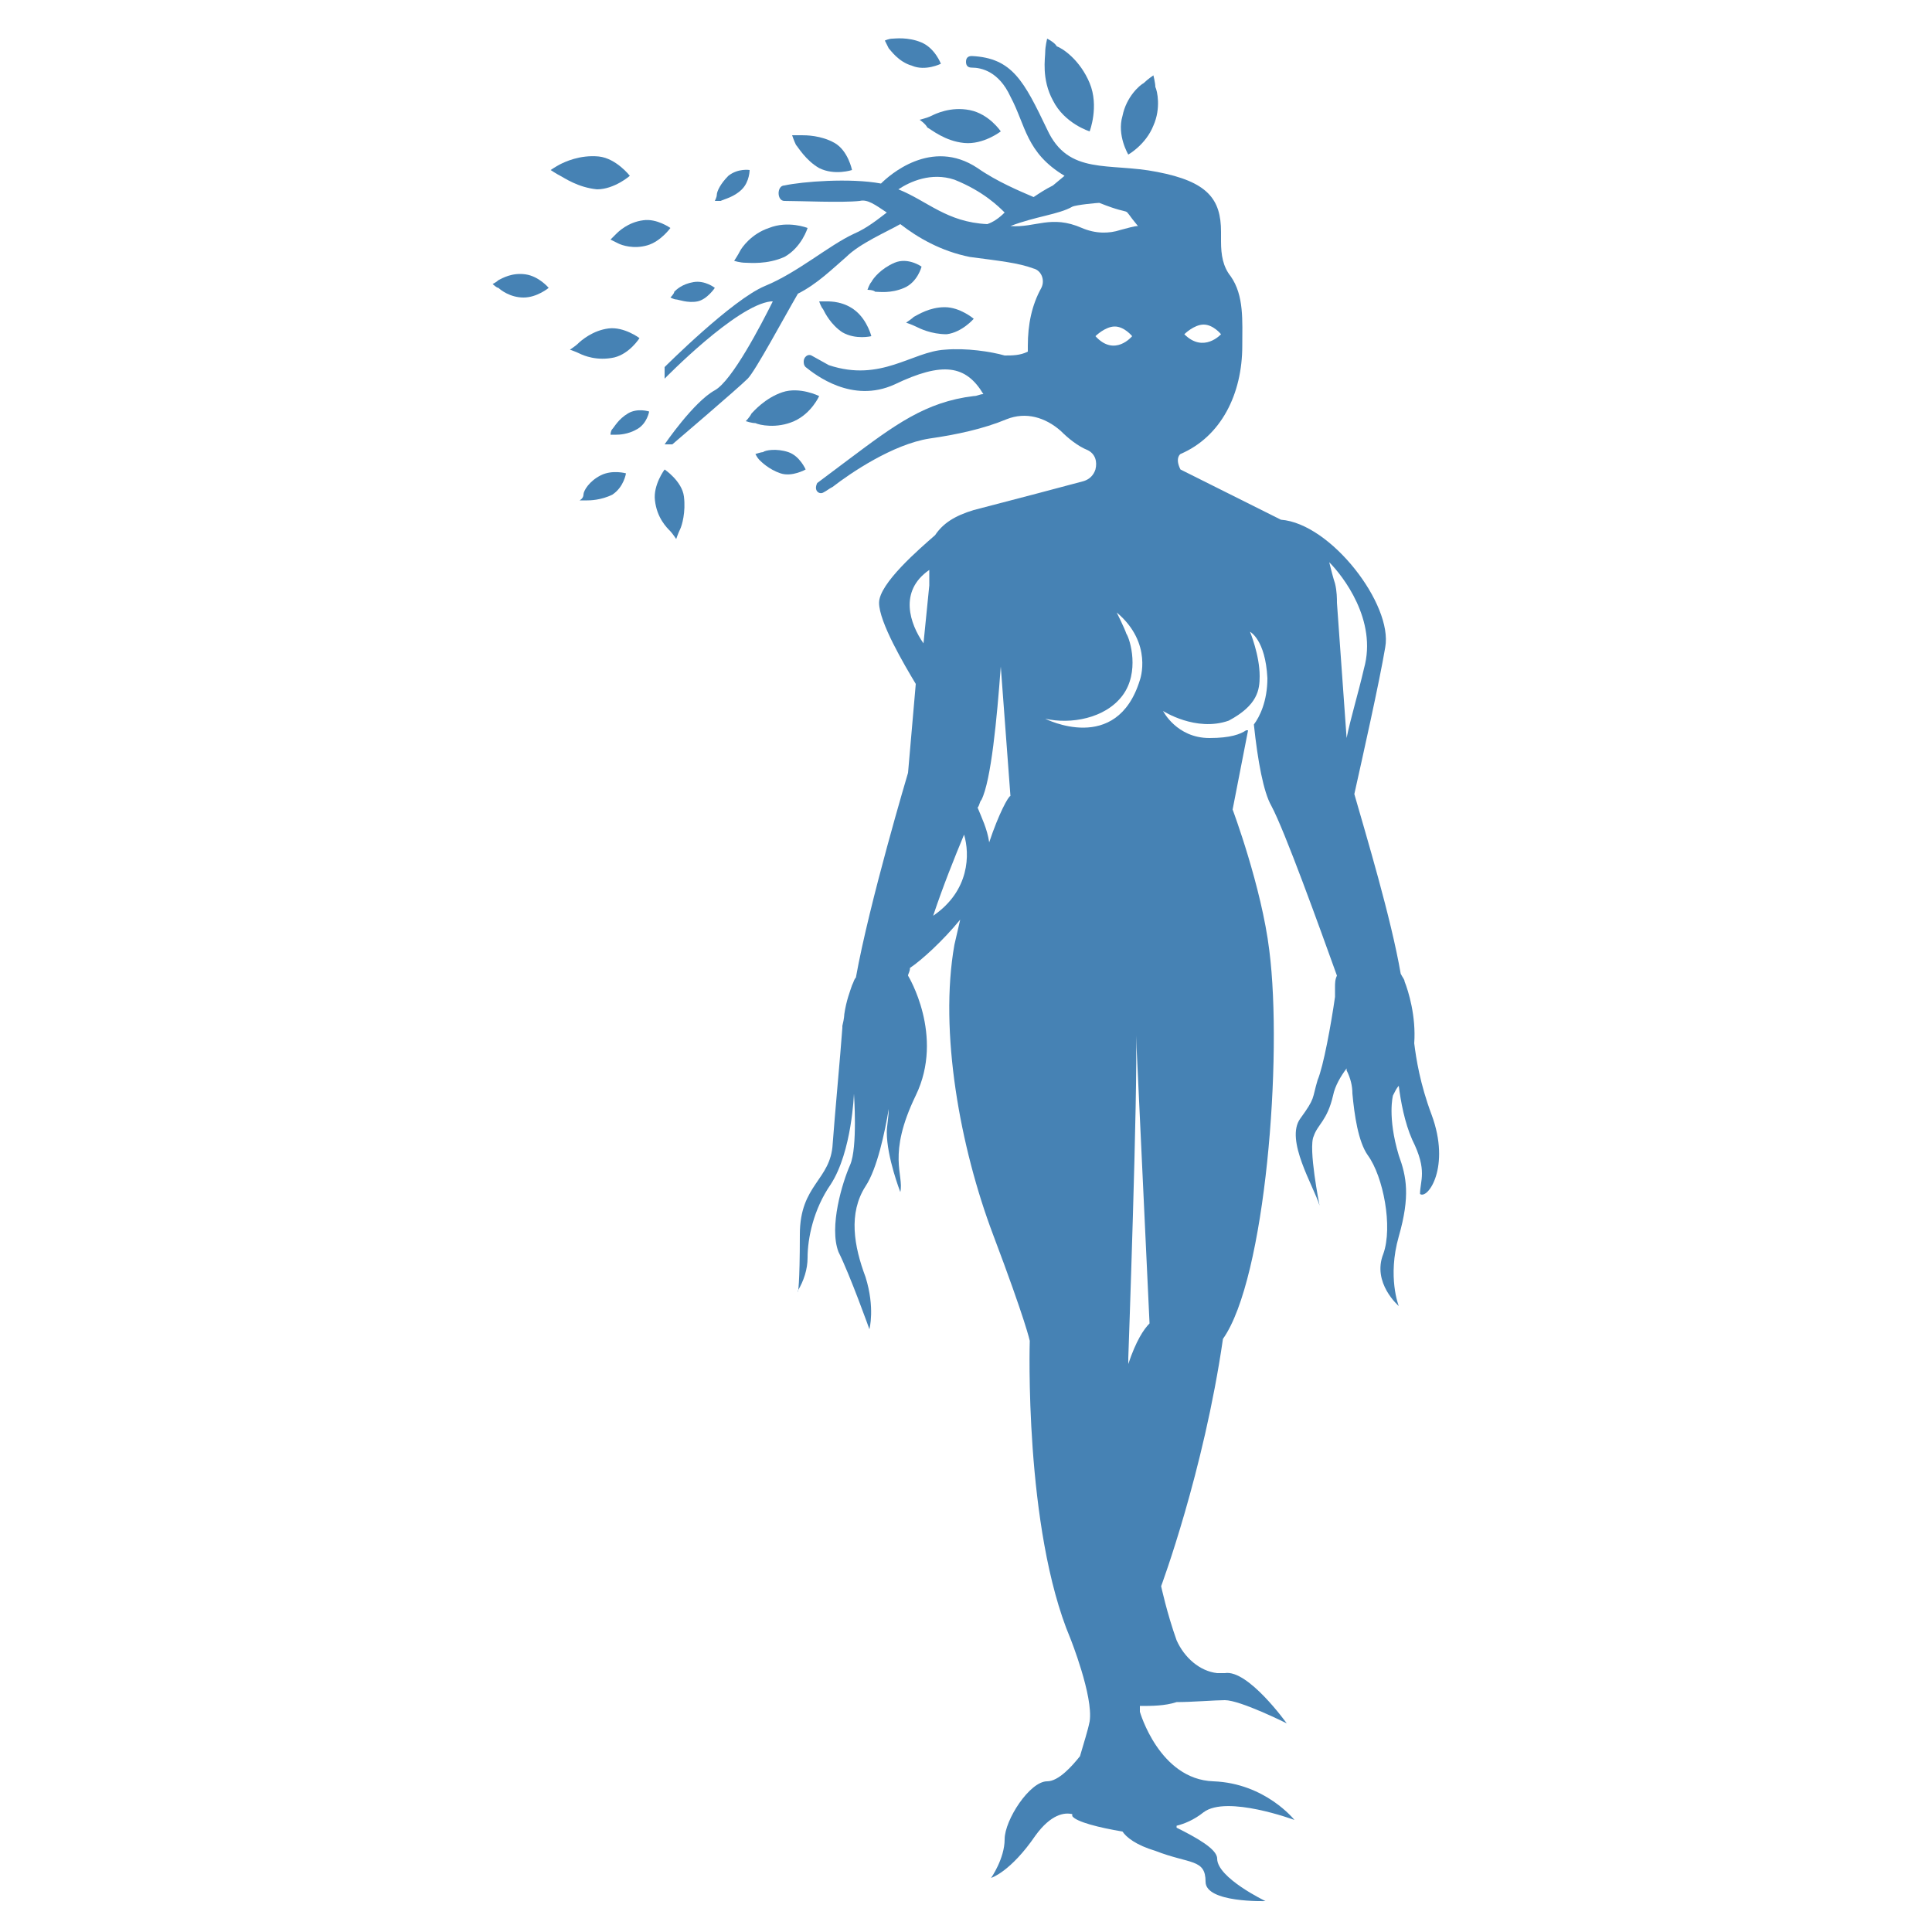
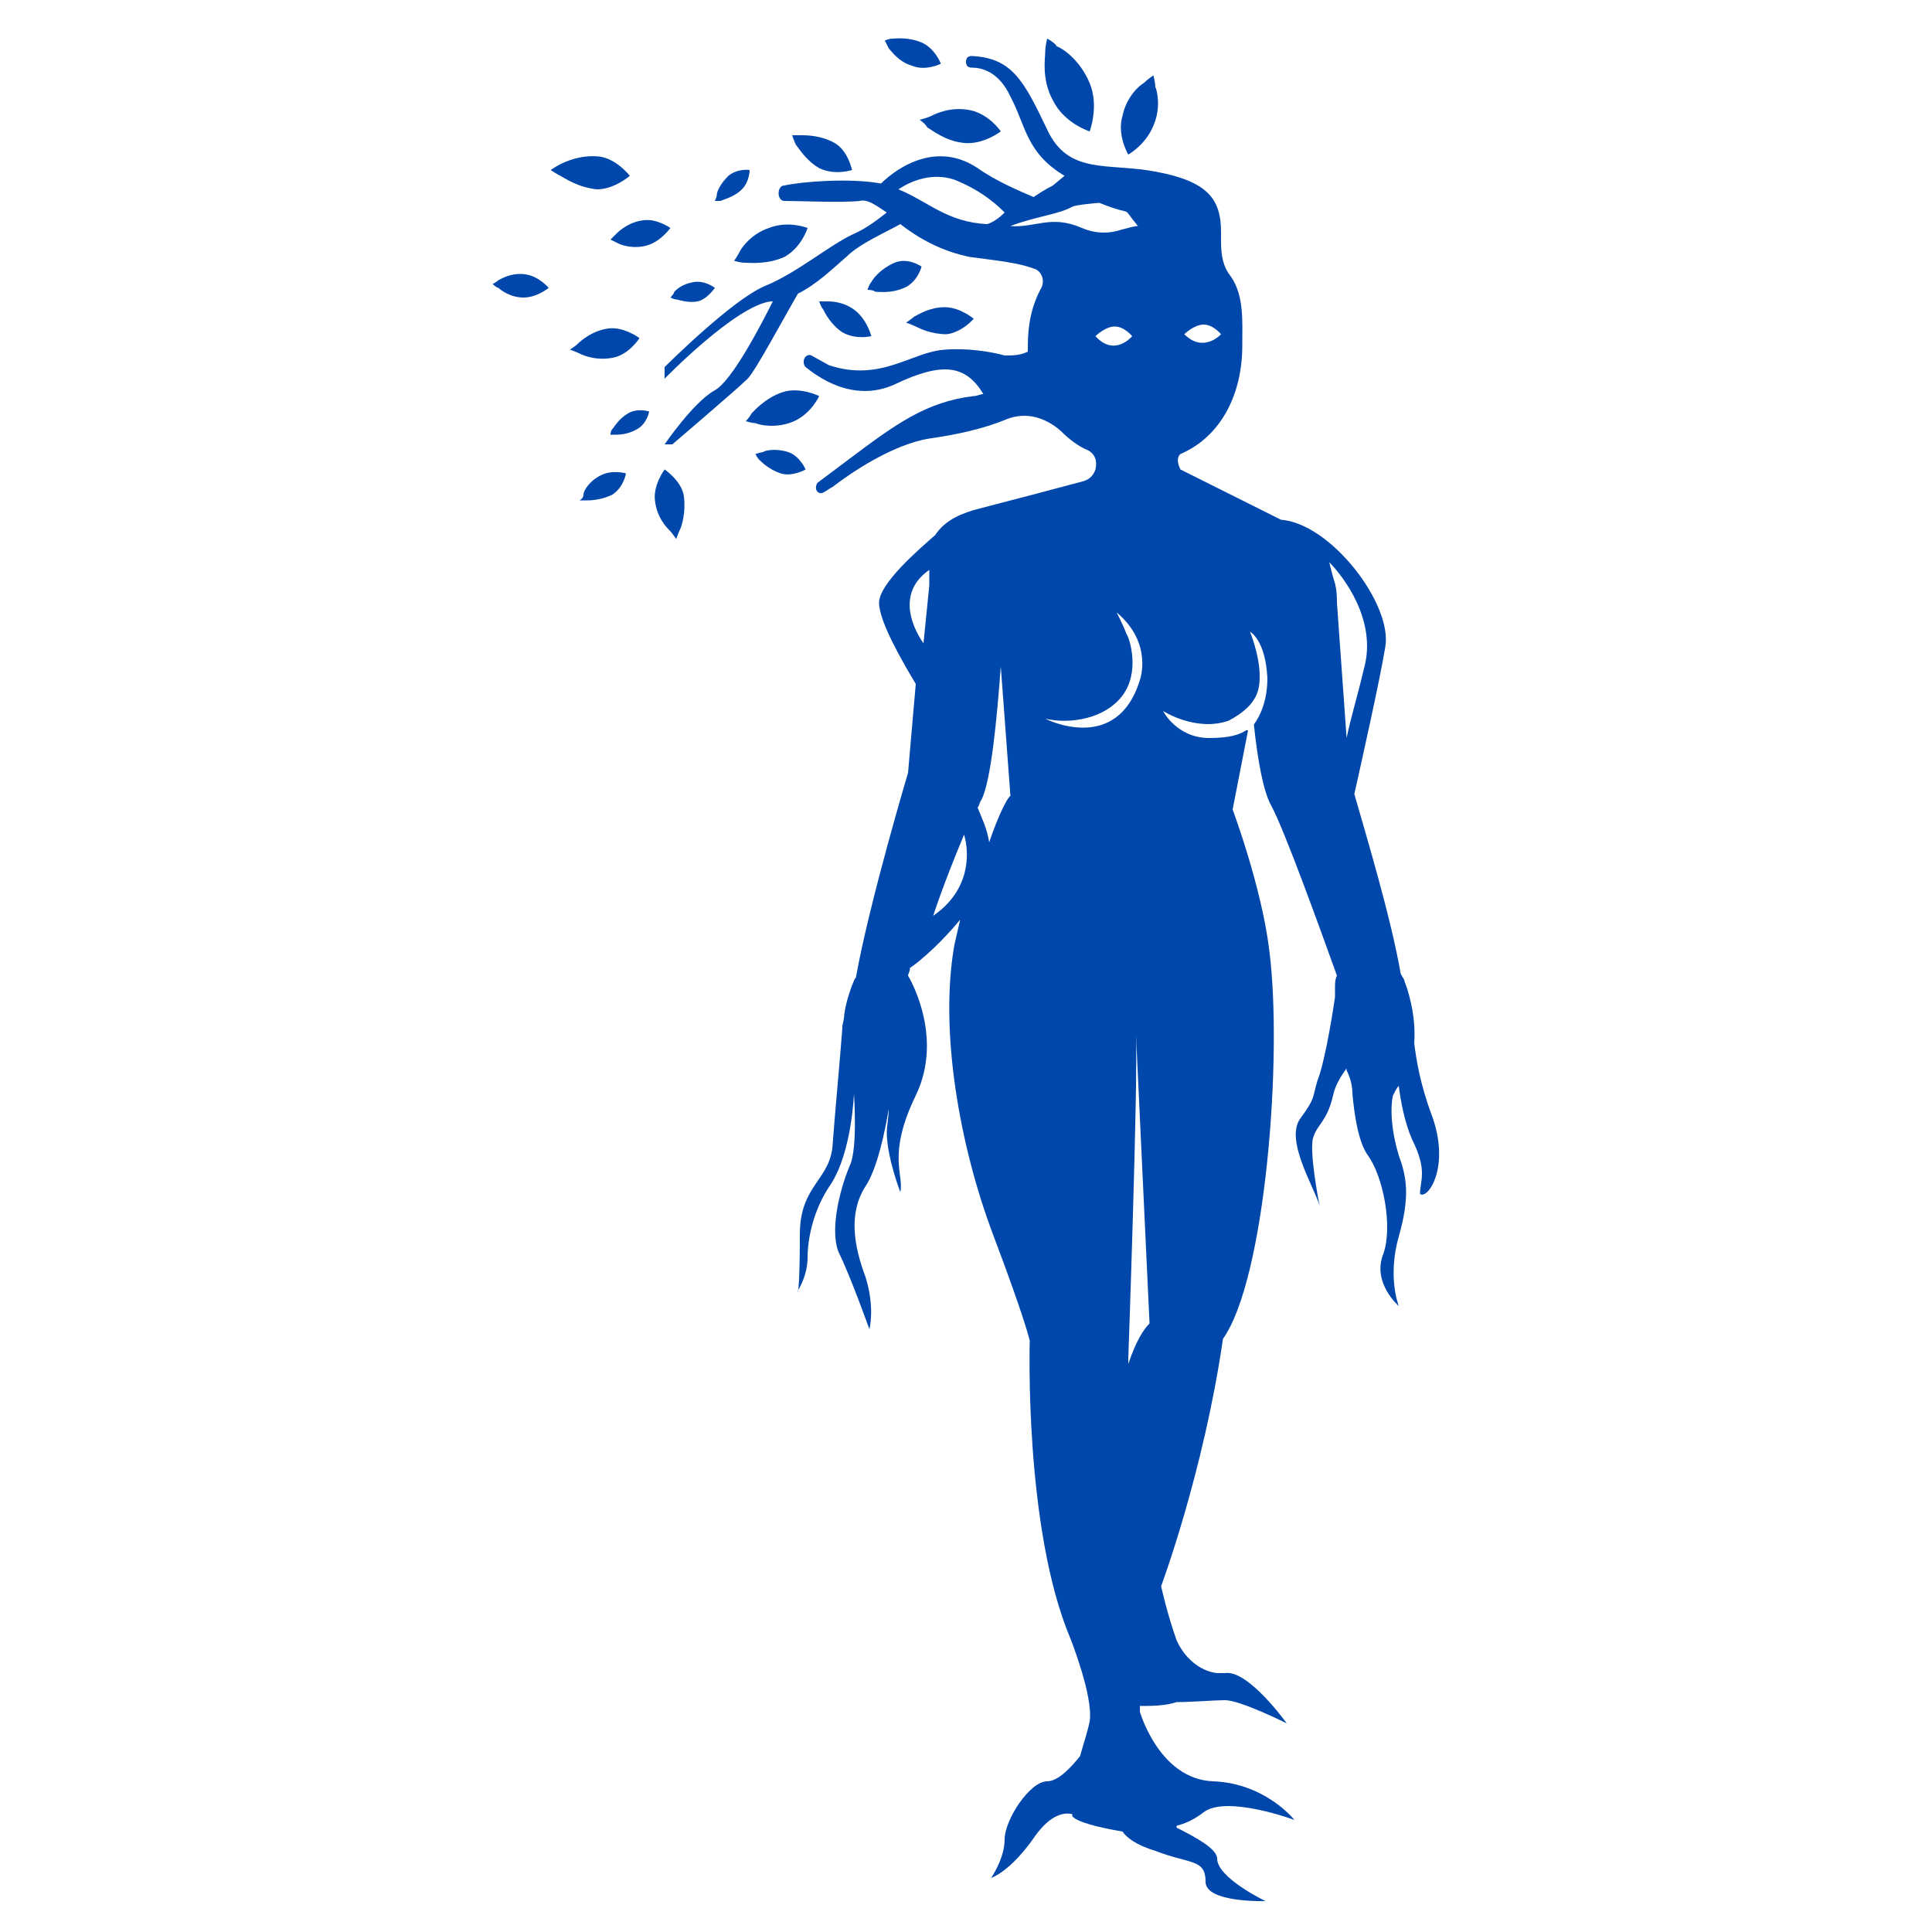
- <svg xmlns="http://www.w3.org/2000/svg" fill="#4682B4" version="1.1" x="0px" y="0px" viewBox="0 0 100 100" style="enable-background:new 0 0 100 100;" xml:space="preserve">
+ <svg xmlns="http://www.w3.org/2000/svg" fill="#0047AB" version="1.1" x="0px" y="0px" viewBox="0 0 100 100" style="enable-background:new 0 0 100 100;" xml:space="preserve">
  <g>
    <path d="M59.7,6.5c0.4-0.9,0.2-1.8,0.1-2c0-0.2-0.1-0.6-0.1-0.6s-0.3,0.2-0.5,0.4C59,4.4,58.3,5,58.1,6c-0.3,1,0.3,2,0.3,2   S59.3,7.5,59.7,6.5z" />
    <path d="M56.4,6.8c0,0,0.5-1.3,0-2.5c-0.5-1.2-1.4-1.8-1.7-1.9C54.6,2.2,54.2,2,54.2,2s-0.1,0.4-0.1,0.7c0,0.3-0.2,1.4,0.4,2.5   C55.1,6.4,56.4,6.8,56.4,6.8z" />
    <path d="M47.6,6.2c0,0,0.3,0.2,0.4,0.4c0.2,0.1,0.9,0.7,1.9,0.8s1.9-0.6,1.9-0.6s-0.6-0.9-1.6-1.1s-1.8,0.2-2,0.3   S47.6,6.2,47.6,6.2z" />
    <path d="M46.3,13.6c-0.7,0.3-1.1,0.8-1.2,1c-0.1,0.1-0.2,0.4-0.2,0.4s0.3,0,0.4,0.1c0.2,0,0.8,0.1,1.5-0.2c0.7-0.3,0.9-1.1,0.9-1.1   S47,13.3,46.3,13.6z" />
    <path d="M47.2,3.4c0.7,0.3,1.5-0.1,1.5-0.1s-0.3-0.8-1-1.1C47,1.9,46.3,2,46.2,2c-0.2,0-0.4,0.1-0.4,0.1s0.1,0.2,0.2,0.4   C46.1,2.6,46.5,3.2,47.2,3.4z" />
    <path d="M38.3,13c-0.1,0.2-0.3,0.5-0.3,0.5s0.3,0.1,0.6,0.1c0.2,0,1.1,0.1,2-0.3c0.9-0.5,1.2-1.5,1.2-1.5s-1-0.4-2,0   C38.9,12.1,38.4,12.8,38.3,13z" />
    <path d="M42.4,8.7c0.8,0.4,1.7,0.1,1.7,0.1s-0.2-1-0.9-1.4C42.5,7,41.7,7,41.5,7C41.3,7,41,7,41,7s0.1,0.3,0.2,0.5   C41.3,7.6,41.7,8.3,42.4,8.7z" />
    <path d="M38.4,9.8c0.4-0.4,0.4-1,0.4-1s-0.6-0.1-1.1,0.3c-0.4,0.4-0.6,0.8-0.6,1c0,0.1-0.1,0.3-0.1,0.3s0.2,0,0.3,0   C37.5,10.3,38,10.2,38.4,9.8z" />
    <path d="M34.7,15.4c0,0,0.2,0.1,0.3,0.1s0.6,0.2,1.1,0.1c0.5-0.1,0.9-0.7,0.9-0.7s-0.5-0.4-1.1-0.3c-0.6,0.1-0.9,0.4-1,0.5   C34.9,15.2,34.7,15.4,34.7,15.4z" />
    <path d="M31.6,12.4c0,0,0.2,0.1,0.4,0.2c0.2,0.1,0.8,0.3,1.5,0.1c0.7-0.2,1.2-0.9,1.2-0.9s-0.7-0.5-1.4-0.4   c-0.8,0.1-1.3,0.6-1.4,0.7C31.8,12.2,31.6,12.4,31.6,12.4z" />
    <path d="M31.8,18.5c0.8-0.2,1.3-1,1.3-1s-0.8-0.6-1.6-0.5c-0.8,0.1-1.4,0.6-1.6,0.8c-0.1,0.1-0.4,0.3-0.4,0.3s0.3,0.1,0.5,0.2   C30.2,18.4,30.9,18.7,31.8,18.5z" />
    <path d="M44.3,16.1c-0.6-0.5-1.3-0.5-1.5-0.5c-0.2,0-0.4,0-0.4,0s0.1,0.3,0.2,0.4c0.1,0.2,0.4,0.8,1,1.2c0.7,0.4,1.5,0.2,1.5,0.2   S44.9,16.6,44.3,16.1z" />
    <path d="M47.4,16.9c0.2,0.1,0.8,0.4,1.6,0.4c0.8-0.1,1.4-0.8,1.4-0.8s-0.7-0.6-1.5-0.6c-0.8,0-1.4,0.4-1.6,0.5   c-0.1,0.1-0.4,0.3-0.4,0.3S47.2,16.8,47.4,16.9z" />
    <path d="M41.1,21.8c0.9-0.4,1.3-1.3,1.3-1.3s-1-0.5-1.9-0.2c-0.9,0.3-1.5,1-1.6,1.1c-0.1,0.2-0.3,0.4-0.3,0.4s0.3,0.1,0.5,0.1   C39.3,22,40.2,22.2,41.1,21.8z" />
    <path d="M40.8,23.4c-0.6-0.2-1.2-0.1-1.3,0c-0.1,0-0.4,0.1-0.4,0.1s0.1,0.2,0.2,0.3c0.1,0.1,0.5,0.5,1.1,0.7   c0.6,0.2,1.3-0.2,1.3-0.2S41.4,23.6,40.8,23.4z" />
    <path d="M34.4,24.3c0,0-0.6,0.8-0.5,1.6c0.1,0.9,0.6,1.4,0.8,1.6c0.1,0.1,0.3,0.4,0.3,0.4s0.1-0.3,0.2-0.5c0.1-0.2,0.3-0.9,0.2-1.7   C35.3,24.9,34.4,24.3,34.4,24.3z" />
    <path d="M32.5,21.4c-0.5,0.3-0.7,0.7-0.8,0.8c-0.1,0.1-0.1,0.3-0.1,0.3s0.2,0,0.3,0c0.1,0,0.6,0,1.1-0.3c0.5-0.3,0.6-0.9,0.6-0.9   S33,21.1,32.5,21.4z" />
    <path d="M31.1,24.6c-0.6,0.3-0.9,0.8-0.9,1S30,25.9,30,25.9s0.2,0,0.4,0c0.1,0,0.7,0,1.3-0.3c0.6-0.4,0.7-1.1,0.7-1.1   S31.7,24.3,31.1,24.6z" />
    <path d="M27.2,14.2c-0.7-0.1-1.2,0.2-1.4,0.3c-0.1,0.1-0.3,0.2-0.3,0.2s0.2,0.2,0.3,0.2c0.1,0.1,0.6,0.5,1.3,0.5   c0.7,0,1.3-0.5,1.3-0.5S27.9,14.3,27.2,14.2z" />
    <path d="M32.6,9.1c0,0-0.7-0.9-1.6-1C30,8,29.2,8.4,29,8.5c-0.2,0.1-0.5,0.3-0.5,0.3S28.8,9,29,9.1c0.2,0.1,0.9,0.6,1.9,0.7   C31.8,9.8,32.6,9.1,32.6,9.1z" />
    <path d="M74.1,57.7c-0.6-1.6-0.8-2.9-0.9-3.7c0.1-1.4-0.3-2.7-0.5-3.2c0-0.1-0.1-0.2-0.2-0.4c-0.5-2.9-1.8-7.2-2.4-9.3   c0.4-1.8,1.3-5.8,1.6-7.6c0.4-2.2-2.8-6.4-5.4-6.6c-2.6-1.3-5.2-2.6-5.2-2.6c-0.3-0.6,0-0.8,0-0.8l0,0c2.1-0.9,3.2-3.1,3.2-5.6   c0-1.3,0.1-2.6-0.6-3.6c-0.4-0.5-0.5-1.1-0.5-1.8c0-0.2,0-0.3,0-0.5c0-1.7-0.7-2.6-3.3-3.1c-2.5-0.5-4.6,0.2-5.7-2.2   C53,4.2,52.4,3,50.3,2.9c-0.2,0-0.3,0.1-0.3,0.3c0,0.2,0.1,0.3,0.3,0.3c0.5,0,1.4,0.2,2,1.5c0.8,1.5,0.8,2.9,2.8,4.1l-0.6,0.5   c-0.4,0.2-0.7,0.4-1,0.6c-0.7-0.3-1.9-0.8-2.9-1.5c-2.4-1.6-4.6,0.4-5,0.8c-1.6-0.3-4.1-0.1-5,0.1c-0.2,0-0.3,0.2-0.3,0.4   c0,0.2,0.1,0.4,0.3,0.4c0.8,0,3,0.1,3.9,0c0.4-0.1,0.8,0.2,1.4,0.6c-0.4,0.3-1,0.8-1.7,1.1c-1.3,0.6-2.9,2-4.6,2.7   c-1.7,0.7-5.2,4.2-5.2,4.2v0.6c0,0,3.7-3.8,5.5-4c0,0,0,0,0.1,0c-0.6,1.2-2.1,4.1-3,4.6c-1.1,0.6-2.6,2.8-2.6,2.8h0.4   c0,0,3.4-2.9,3.9-3.4c0.4-0.4,1.9-3.2,2.6-4.4c1-0.5,1.8-1.3,2.5-1.9c0.7-0.7,2.1-1.3,2.8-1.7c0.9,0.7,2.1,1.4,3.6,1.7   c1.5,0.2,2.5,0.3,3.3,0.6c0.4,0.1,0.6,0.6,0.4,1c-0.5,0.9-0.7,1.9-0.7,3c0,0.1,0,0.2,0,0.3l0,0c-0.4,0.2-0.8,0.2-1.2,0.2   c-0.7-0.2-2-0.4-3.1-0.3c-1.7,0.1-3.3,1.7-6,0.8l-0.9-0.5c-0.2-0.1-0.4,0.1-0.4,0.3c0,0.1,0,0.2,0.1,0.3c0.5,0.4,2.4,1.9,4.6,0.9   c2.5-1.2,3.7-1,4.6,0.5c0,0,0,0,0,0c-0.2,0-0.3,0.1-0.5,0.1c-2.5,0.3-4.1,1.5-6.5,3.3c-2.4,1.8-1.6,1.2-1.6,1.2   c-0.2,0.4,0.1,0.6,0.3,0.5c0.2-0.1,0.3-0.2,0.5-0.3c0.9-0.7,3.1-2.2,5-2.5c1.4-0.2,2.8-0.5,4-1c1-0.4,2-0.1,2.8,0.6   c0.4,0.4,0.9,0.8,1.4,1c0.4,0.2,0.5,0.6,0.4,1c0,0,0,0,0,0c-0.1,0.3-0.3,0.5-0.6,0.6c-1.1,0.3-3.4,0.9-5.7,1.5   c-1,0.3-1.6,0.7-2,1.3c-0.8,0.7-2.9,2.5-2.9,3.5c0,1,1.3,3.2,1.9,4.2l-0.4,4.6c0,0-2,6.7-2.7,10.6c-0.1,0.1-0.1,0.2-0.2,0.4   c-0.1,0.3-0.3,0.8-0.4,1.5l0,0c0,0,0,0.2-0.1,0.6c0,0,0,0.1,0,0.1c-0.1,1.4-0.4,4.6-0.5,6c-0.1,1.9-1.7,2.1-1.7,4.7s-0.1,3-0.1,3   l0-0.1c0.3-0.5,0.5-1.1,0.5-1.7c0-1,0.3-2.5,1.2-3.8c1.1-1.7,1.2-4.7,1.2-4.7s0.2,2.8-0.2,3.7c-0.4,0.9-1.1,3.2-0.6,4.5   c0.6,1.2,1.6,4,1.6,4s0.3-1.1-0.2-2.7c-0.6-1.6-0.9-3.3,0-4.7c0.6-0.9,1-2.8,1.2-4c0,0.4-0.1,0.9-0.1,1.2c0,1.3,0.7,3.1,0.7,3.1   c0.2-0.9-0.7-1.9,0.8-5c1.5-3.1-0.4-6.2-0.4-6.2c0-0.1,0.1-0.2,0.1-0.4c0.6-0.4,1.7-1.4,2.6-2.5c-0.1,0.4-0.2,0.9-0.3,1.3   c-0.8,4.5,0.3,10.5,2,15c1.7,4.5,1.9,5.5,1.9,5.5s-0.3,9.7,2.1,15.4c0,0,1.2,3,1,4.3c-0.1,0.5-0.3,1.1-0.5,1.8   c-0.4,0.5-1.1,1.3-1.7,1.3c-0.9,0-2.2,2-2.2,3c0,1-0.7,2-0.7,2s1-0.3,2.3-2.2c0.8-1.1,1.5-1.2,1.9-1.1c0,0,0,0.1,0,0.1   c0.2,0.3,1.4,0.6,2.6,0.8c0.2,0.3,0.7,0.7,1.7,1c1.8,0.7,2.6,0.4,2.6,1.6c0,1.1,3.1,1,3.1,1s-2.5-1.2-2.5-2.2   c0-0.5-1.1-1.1-2.1-1.6c0-0.1,0-0.1,0-0.1c0.4-0.1,0.9-0.3,1.4-0.7c1.2-0.9,4.7,0.4,4.7,0.4s-1.5-1.9-4.2-2   c-2.8-0.1-3.8-3.6-3.8-3.6s0-0.1,0-0.3c0.6,0,1.3,0,1.9-0.2c0.8,0,2-0.1,2.5-0.1c0.8,0,3.2,1.2,3.2,1.2s-2-2.8-3.2-2.6   c-0.1,0-0.3,0-0.4,0c-0.9-0.1-1.7-0.8-2.1-1.7c-0.5-1.4-0.8-2.8-0.8-2.8s2.2-5.9,3.2-12.8c2.2-3.1,3.1-14.6,2.4-20.1   c-0.4-3.3-1.9-7.3-1.9-7.3l0.8-4.1c0,0,0,0-0.1,0l0,0l0,0c-0.3,0.2-0.8,0.4-1.9,0.4c-1.7,0-2.4-1.4-2.4-1.4s1.7,1.1,3.4,0.5l0,0   c1.5-0.8,1.6-1.6,1.6-2.3c0-1.1-0.5-2.3-0.5-2.3s0.8,0.4,0.9,2.4c0,1.2-0.4,2-0.7,2.4c0.2,1.9,0.5,3.5,0.9,4.2   c0.7,1.3,2.5,6.3,3.4,8.8c-0.1,0.2-0.1,0.4-0.1,0.6c0,0.2,0,0.3,0,0.5c-0.2,1.4-0.6,3.6-0.9,4.3c-0.3,1-0.1,0.9-0.9,2   c-0.8,1.1,0.7,3.5,1,4.5c0,0-0.6-3-0.3-3.6c0.2-0.6,0.7-0.8,1-2.1c0.1-0.5,0.4-1,0.7-1.4c0,0,0,0.1,0,0.1c0.2,0.4,0.3,0.8,0.3,1.2   c0.1,1.1,0.3,2.5,0.8,3.2c0.8,1.1,1.3,3.7,0.8,5.1c-0.6,1.5,0.8,2.7,0.8,2.7s-0.6-1.5,0-3.6c0.6-2.1,0.4-3.1,0-4.2   c-0.6-2-0.3-3.1-0.3-3.1c0.1-0.2,0.2-0.4,0.3-0.5c0.1,0.8,0.3,1.9,0.7,2.8c0.8,1.6,0.4,2.1,0.4,2.8C73.9,62.1,75.1,60.4,74.1,57.7z    M62.3,16.8c0.5,0,0.9,0.5,0.9,0.5s-0.9,1-1.9,0C61.3,17.3,61.8,16.8,62.3,16.8z M47.8,33.3c-0.7-1-1.3-2.7,0.3-3.8   c0,0.3,0,0.6,0,0.8L47.8,33.3z M48.3,47.4c0.5-1.5,1.1-3,1.6-4.2C50.2,44.2,50.2,46.1,48.3,47.4z M51.2,43.6   c-0.1-0.7-0.4-1.3-0.6-1.8c0.1-0.1,0.1-0.3,0.2-0.4c0.5-1,0.8-4.2,1-6.9l0.5,6.7C52.2,41.2,51.7,42.1,51.2,43.6z M51.1,11.6   C51.1,11.6,51.1,11.6,51.1,11.6c-2.1-0.1-3.1-1.2-4.6-1.8c0.6-0.4,1.7-0.9,2.9-0.5c1.5,0.6,2.3,1.4,2.6,1.7   C51.7,11.3,51.4,11.5,51.1,11.6z M56,11.8c-1.6-0.7-2.4,0-3.7-0.1c1.3-0.5,2.5-0.6,3.2-1c0.2-0.1,1.3-0.2,1.4-0.2c2,0.8,1,0,2,1.2   c0,0,0,0,0,0c-0.2,0-0.5,0.1-0.9,0.2C57.4,12.1,56.7,12.1,56,11.8z M56.7,17.4c0,0,0.5-0.5,1-0.5c0.5,0,0.9,0.5,0.9,0.5   S57.7,18.5,56.7,17.4z M54.1,37.2c1.3,0.3,3.1,0,4-1.2c0.9-1.2,0.4-2.9,0.2-3.2c-0.1-0.3-0.5-1.1-0.5-1.1c1.9,1.6,1.2,3.5,1.2,3.5   C57.8,39.1,54.1,37.2,54.1,37.2z M58.4,70.6c0-0.1,0-0.2,0-0.3c0,0,0.5-14,0.4-16.7l0.7,14.9C59.2,68.8,58.8,69.4,58.4,70.6z    M69.7,38.2l-0.5-7c0-0.2,0-0.6-0.1-1c-0.1-0.3-0.2-0.7-0.3-1.1c0.7,0.7,2.5,3,1.8,5.5C70.3,35.9,69.9,37.2,69.7,38.2z" />
  </g>
</svg>
